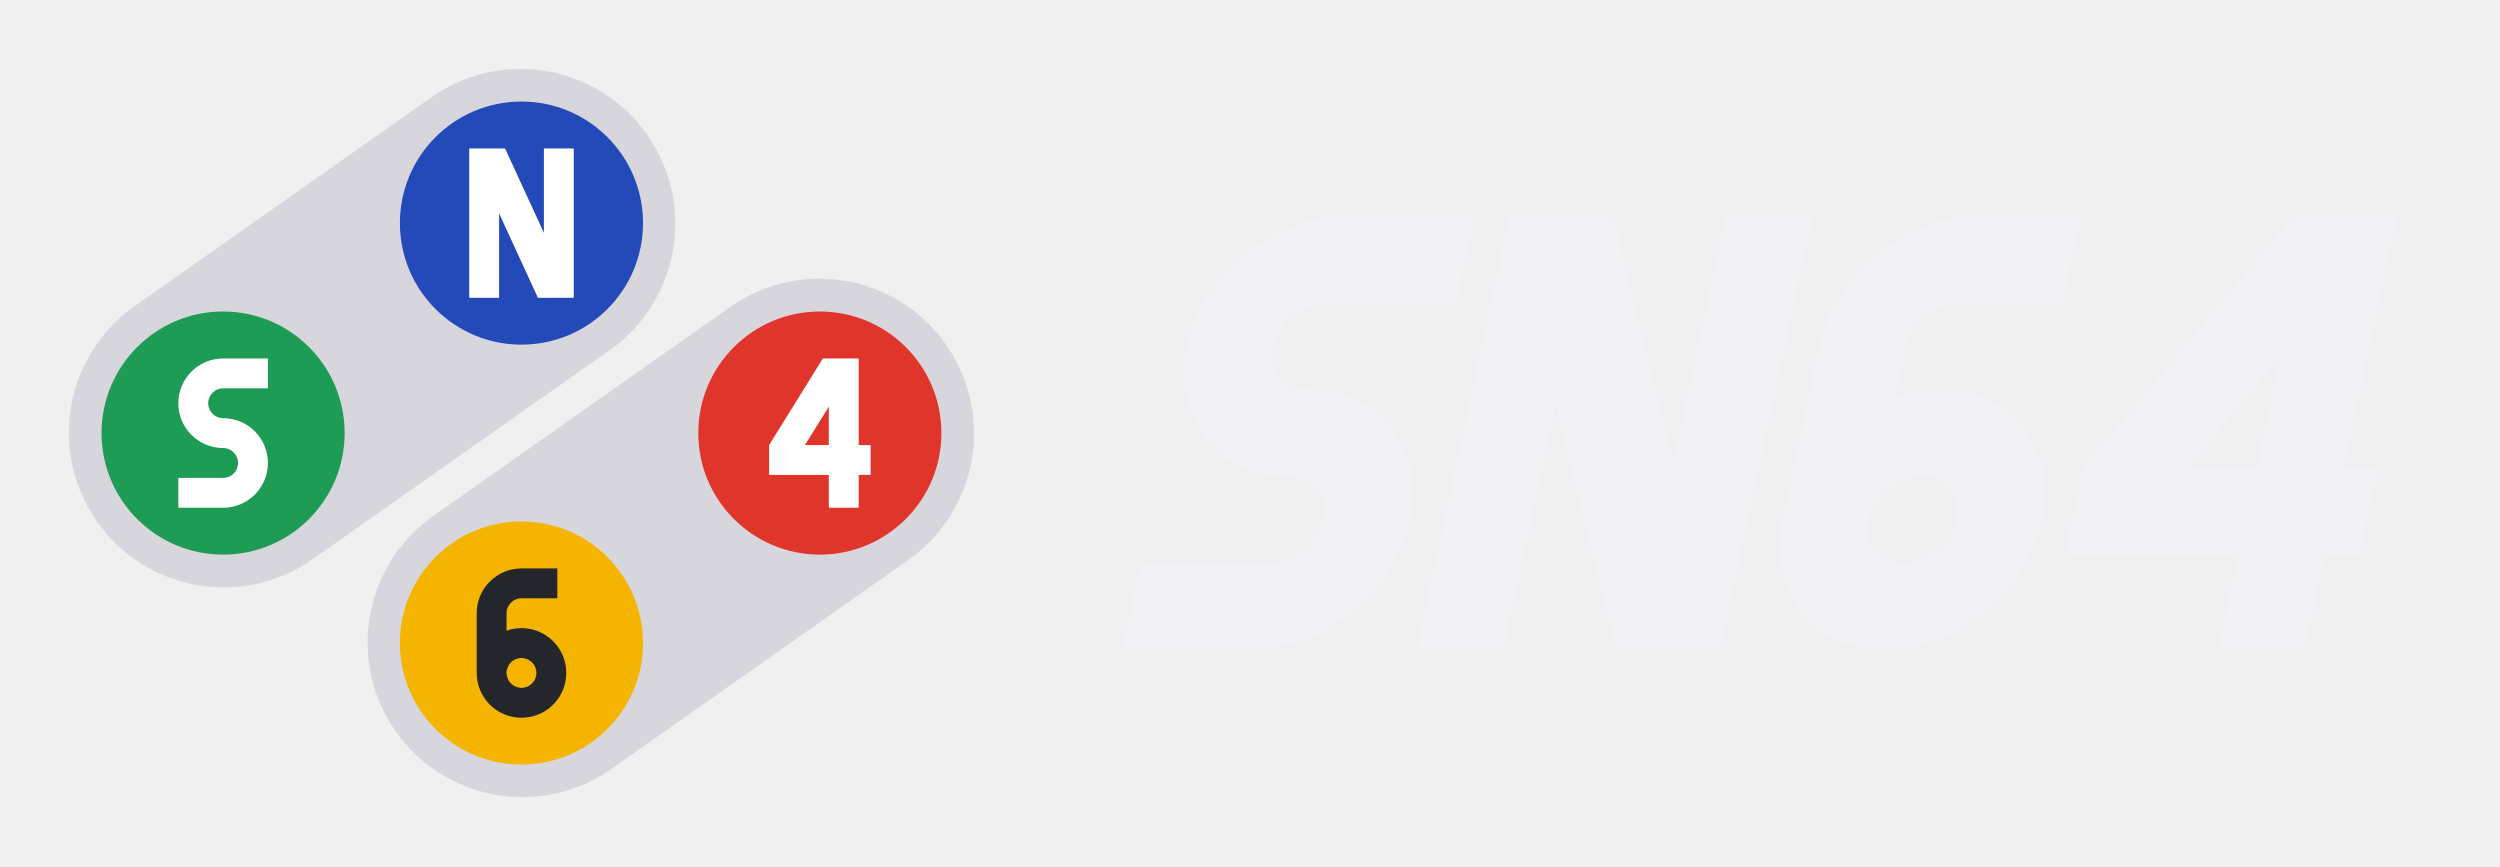
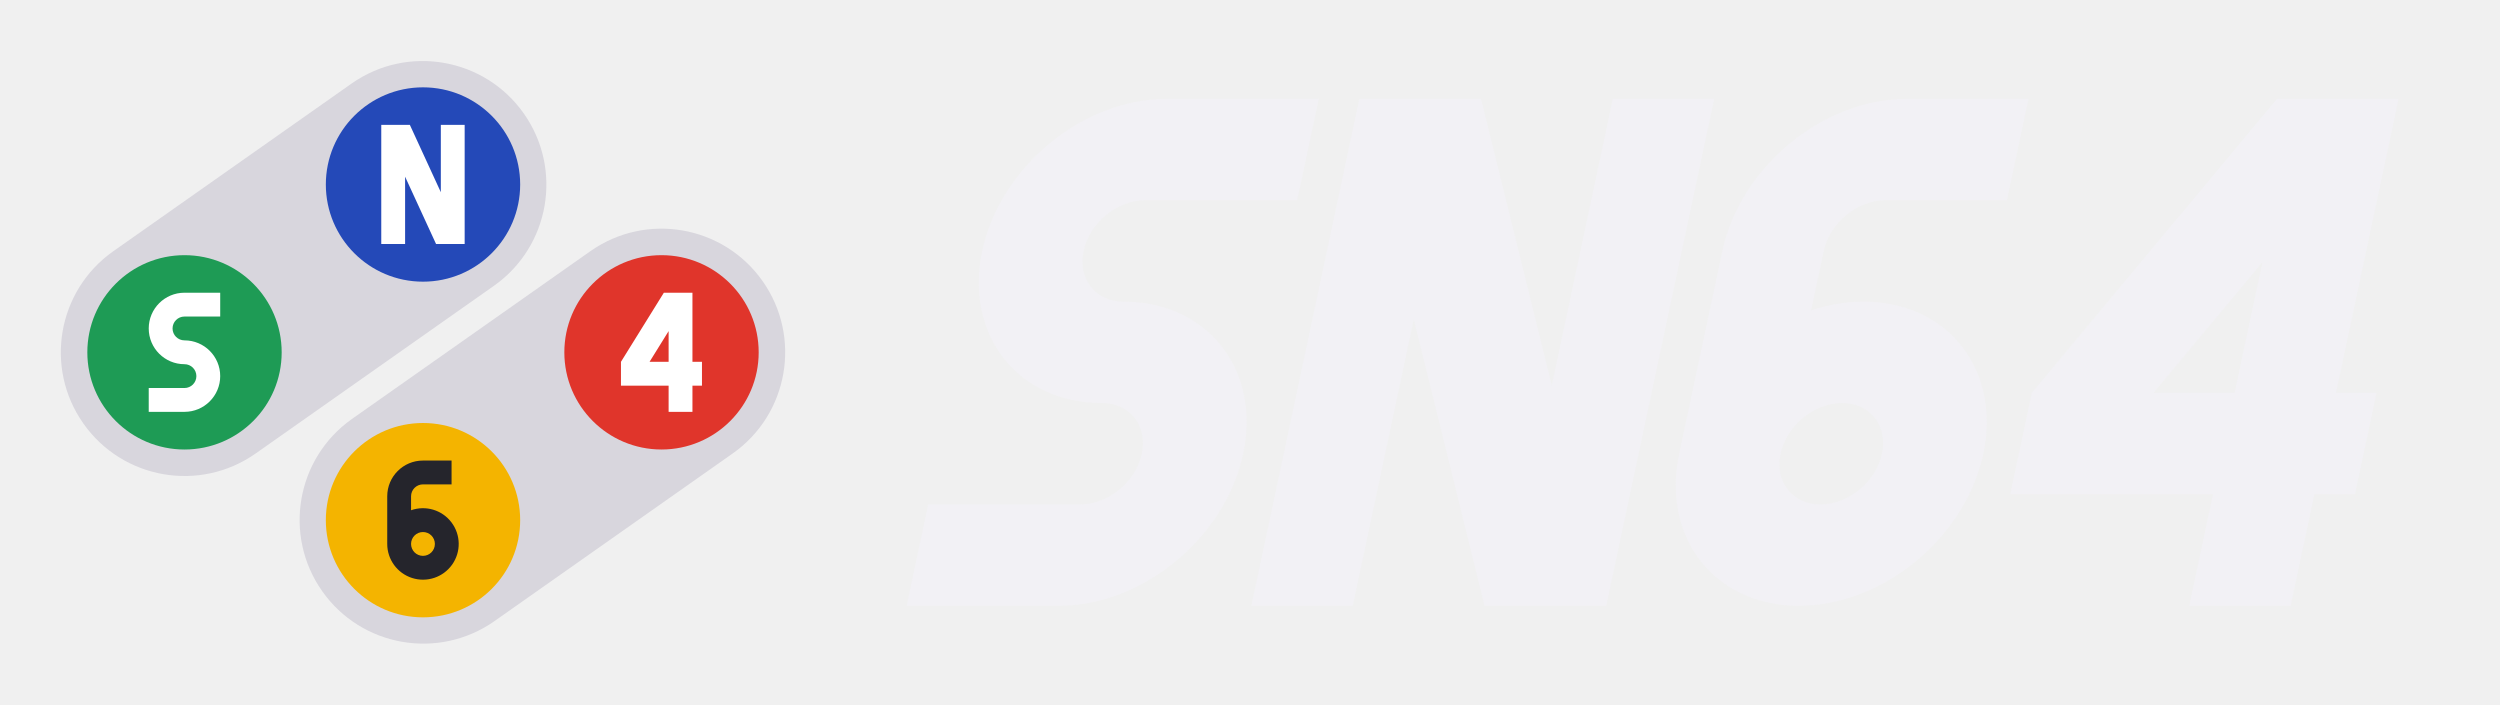
- <svg xmlns="http://www.w3.org/2000/svg" viewBox="-12 -12 438.745 152" width="438.745" height="152">
-   <path d="M42.777,86.205 L95.141,49.356 A27.152,27.152 0 0 0 63.89,4.947 L11.526,41.795 A27.152,27.152 0 0 0 42.777,86.205 Z" fill="#D8D6DD" fill-rule="evenodd" />
-   <path d="M95.141,123.053 L147.504,86.205 A27.152,27.152 0 0 0 116.253,41.795 L63.89,78.644 A27.152,27.152 0 0 0 95.141,123.053 Z" fill="#D8D6DD" fill-rule="evenodd" />
-   <circle cx="27.152" cy="64" r="21.333" fill="#1E9B55" />
-   <path d="M60,0 H30 A30,30 0 0 0 30,60 A10,10 0 0 1 30,80 H0 V100 H30 A30,30 0 0 0 30,40 A10,10 0 0 1 30,20 H60 Z" fill="#FFFFFF" fill-rule="evenodd" transform="matrix(0.262 0 0 0.262 19.297 50.909)" />
-   <circle cx="79.515" cy="27.152" r="21.333" fill="#2449B8" />
-   <path d="M0,0 H24 L50,56.522 V0 H70 V100 H46 L20,43.478 V100 H0 Z" fill="#FFFFFF" fill-rule="evenodd" transform="matrix(0.262 0 0 0.262 70.352 14.061)" />
-   <circle cx="79.515" cy="100.848" r="21.333" fill="#F4B400" />
-   <path d="M54,0 V20 H30 A10,10 0 0 0 20,30 V41.716 A30,30 0 1 1 0,70 V30 A30,30 0 0 1 30,0 Z M30,60 A10,10 0 1 0 30,80 A10,10 0 1 0 30,60 Z" fill="#25252C" fill-rule="evenodd" transform="matrix(0.262 0 0 0.262 71.661 87.758)" />
-   <circle cx="131.879" cy="64" r="21.333" fill="#E0352B" />
-   <path d="M36,0 H60 V58 H68 V78 H60 V100 H40 V78 H0 V58 Z M40,32.222 V58 H24 Z" fill="#FFFFFF" fill-rule="evenodd" transform="matrix(0.262 0 0 0.262 122.977 50.909)" />
-   <path d="M60,0 H30 A30,30 0 0 0 30,60 A10,10 0 0 1 30,80 H0 V100 H30 A30,30 0 0 0 30,40 A10,10 0 0 1 30,20 H60 Z" fill="#F2F1F5" fill-rule="evenodd" transform="matrix(0.76 0 -0.162 0.76 201.185 26)" />
-   <path d="M0,0 H24 L50,56.522 V0 H70 V100 H46 L20,43.478 V100 H0 Z" fill="#F2F1F5" fill-rule="evenodd" transform="matrix(0.76 0 -0.162 0.76 252.865 26)" />
-   <path d="M54,0 V20 H30 A10,10 0 0 0 20,30 V41.716 A30,30 0 1 1 0,70 V30 A30,30 0 0 1 30,0 Z M30,60 A10,10 0 1 0 30,80 A10,10 0 1 0 30,60 Z" fill="#F2F1F5" fill-rule="evenodd" transform="matrix(0.76 0 -0.162 0.76 312.145 26)" />
-   <path d="M36,0 H60 V58 H68 V78 H60 V100 H40 V78 H0 V58 Z M40,32.222 V58 H24 Z" fill="#F2F1F5" fill-rule="evenodd" transform="matrix(0.76 0 -0.162 0.76 363.065 26)" />
+ <svg xmlns="http://www.w3.org/2000/svg" viewBox="-12 -12 493.134 139" width="493.134" height="139">
+   <path d="M38.432,77.45 L85.478,44.343 A24.394,24.394 0 0 0 57.401,4.444 L10.355,37.55 A24.394,24.394 0 0 0 38.432,77.45 Z" fill="#D8D6DD" fill-rule="evenodd" />
+   <path d="M85.478,110.556 L132.523,77.45 A24.394,24.394 0 0 0 104.446,37.55 L57.401,70.657 A24.394,24.394 0 0 0 85.478,110.556 Z" fill="#D8D6DD" fill-rule="evenodd" />
+   <circle cx="24.394" cy="57.5" r="19.167" fill="#1E9B55" />
+   <path d="M60,0 H30 A30,30 0 0 0 30,60 A10,10 0 0 1 30,80 H0 V100 H30 A30,30 0 0 0 30,40 A10,10 0 0 1 30,20 H60 Z" fill="#FFFFFF" fill-rule="evenodd" transform="matrix(0.235 0 0 0.235 17.337 45.739)" />
+   <circle cx="71.439" cy="24.394" r="19.167" fill="#2449B8" />
+   <path d="M0,0 H24 L50,56.522 V0 H70 V100 H46 L20,43.478 V100 H0 Z" fill="#FFFFFF" fill-rule="evenodd" transform="matrix(0.235 0 0 0.235 63.206 12.633)" />
+   <circle cx="71.439" cy="90.606" r="19.167" fill="#F4B400" />
+   <path d="M54,0 V20 H30 A10,10 0 0 0 20,30 V41.716 A30,30 0 1 1 0,70 V30 A30,30 0 0 1 30,0 Z M30,60 A10,10 0 1 0 30,80 A10,10 0 1 0 30,60 Z" fill="#25252C" fill-rule="evenodd" transform="matrix(0.235 0 0 0.235 64.383 78.845)" />
+   <circle cx="118.485" cy="57.5" r="19.167" fill="#E0352B" />
+   <path d="M36,0 H60 V58 H68 V78 H60 V100 H40 V78 H0 V58 Z M40,32.222 V58 H24 Z" fill="#FFFFFF" fill-rule="evenodd" transform="matrix(0.235 0 0 0.235 110.487 45.739)" />
+   <path d="M60,0 H30 A30,30 0 0 0 30,60 A10,10 0 0 1 30,80 H0 V100 H30 A30,30 0 0 0 30,40 A10,10 0 0 1 30,20 H60 Z" fill="#F2F1F5" fill-rule="evenodd" transform="matrix(1 0 -0.213 1 188.134 7.5)" />
+   <path d="M0,0 H24 L50,56.522 V0 H70 V100 H46 L20,43.478 V100 H0 Z" fill="#F2F1F5" fill-rule="evenodd" transform="matrix(1 0 -0.213 1 256.134 7.5)" />
+   <path d="M54,0 V20 H30 A10,10 0 0 0 20,30 V41.716 A30,30 0 1 1 0,70 V30 A30,30 0 0 1 30,0 Z M30,60 A10,10 0 1 0 30,80 A10,10 0 1 0 30,60 Z" fill="#F2F1F5" fill-rule="evenodd" transform="matrix(1 0 -0.213 1 334.134 7.5)" />
+   <path d="M36,0 H60 V58 H68 V78 H60 V100 H40 V78 H0 V58 Z M40,32.222 V58 H24 Z" fill="#F2F1F5" fill-rule="evenodd" transform="matrix(1 0 -0.213 1 401.134 7.5)" />
</svg>
